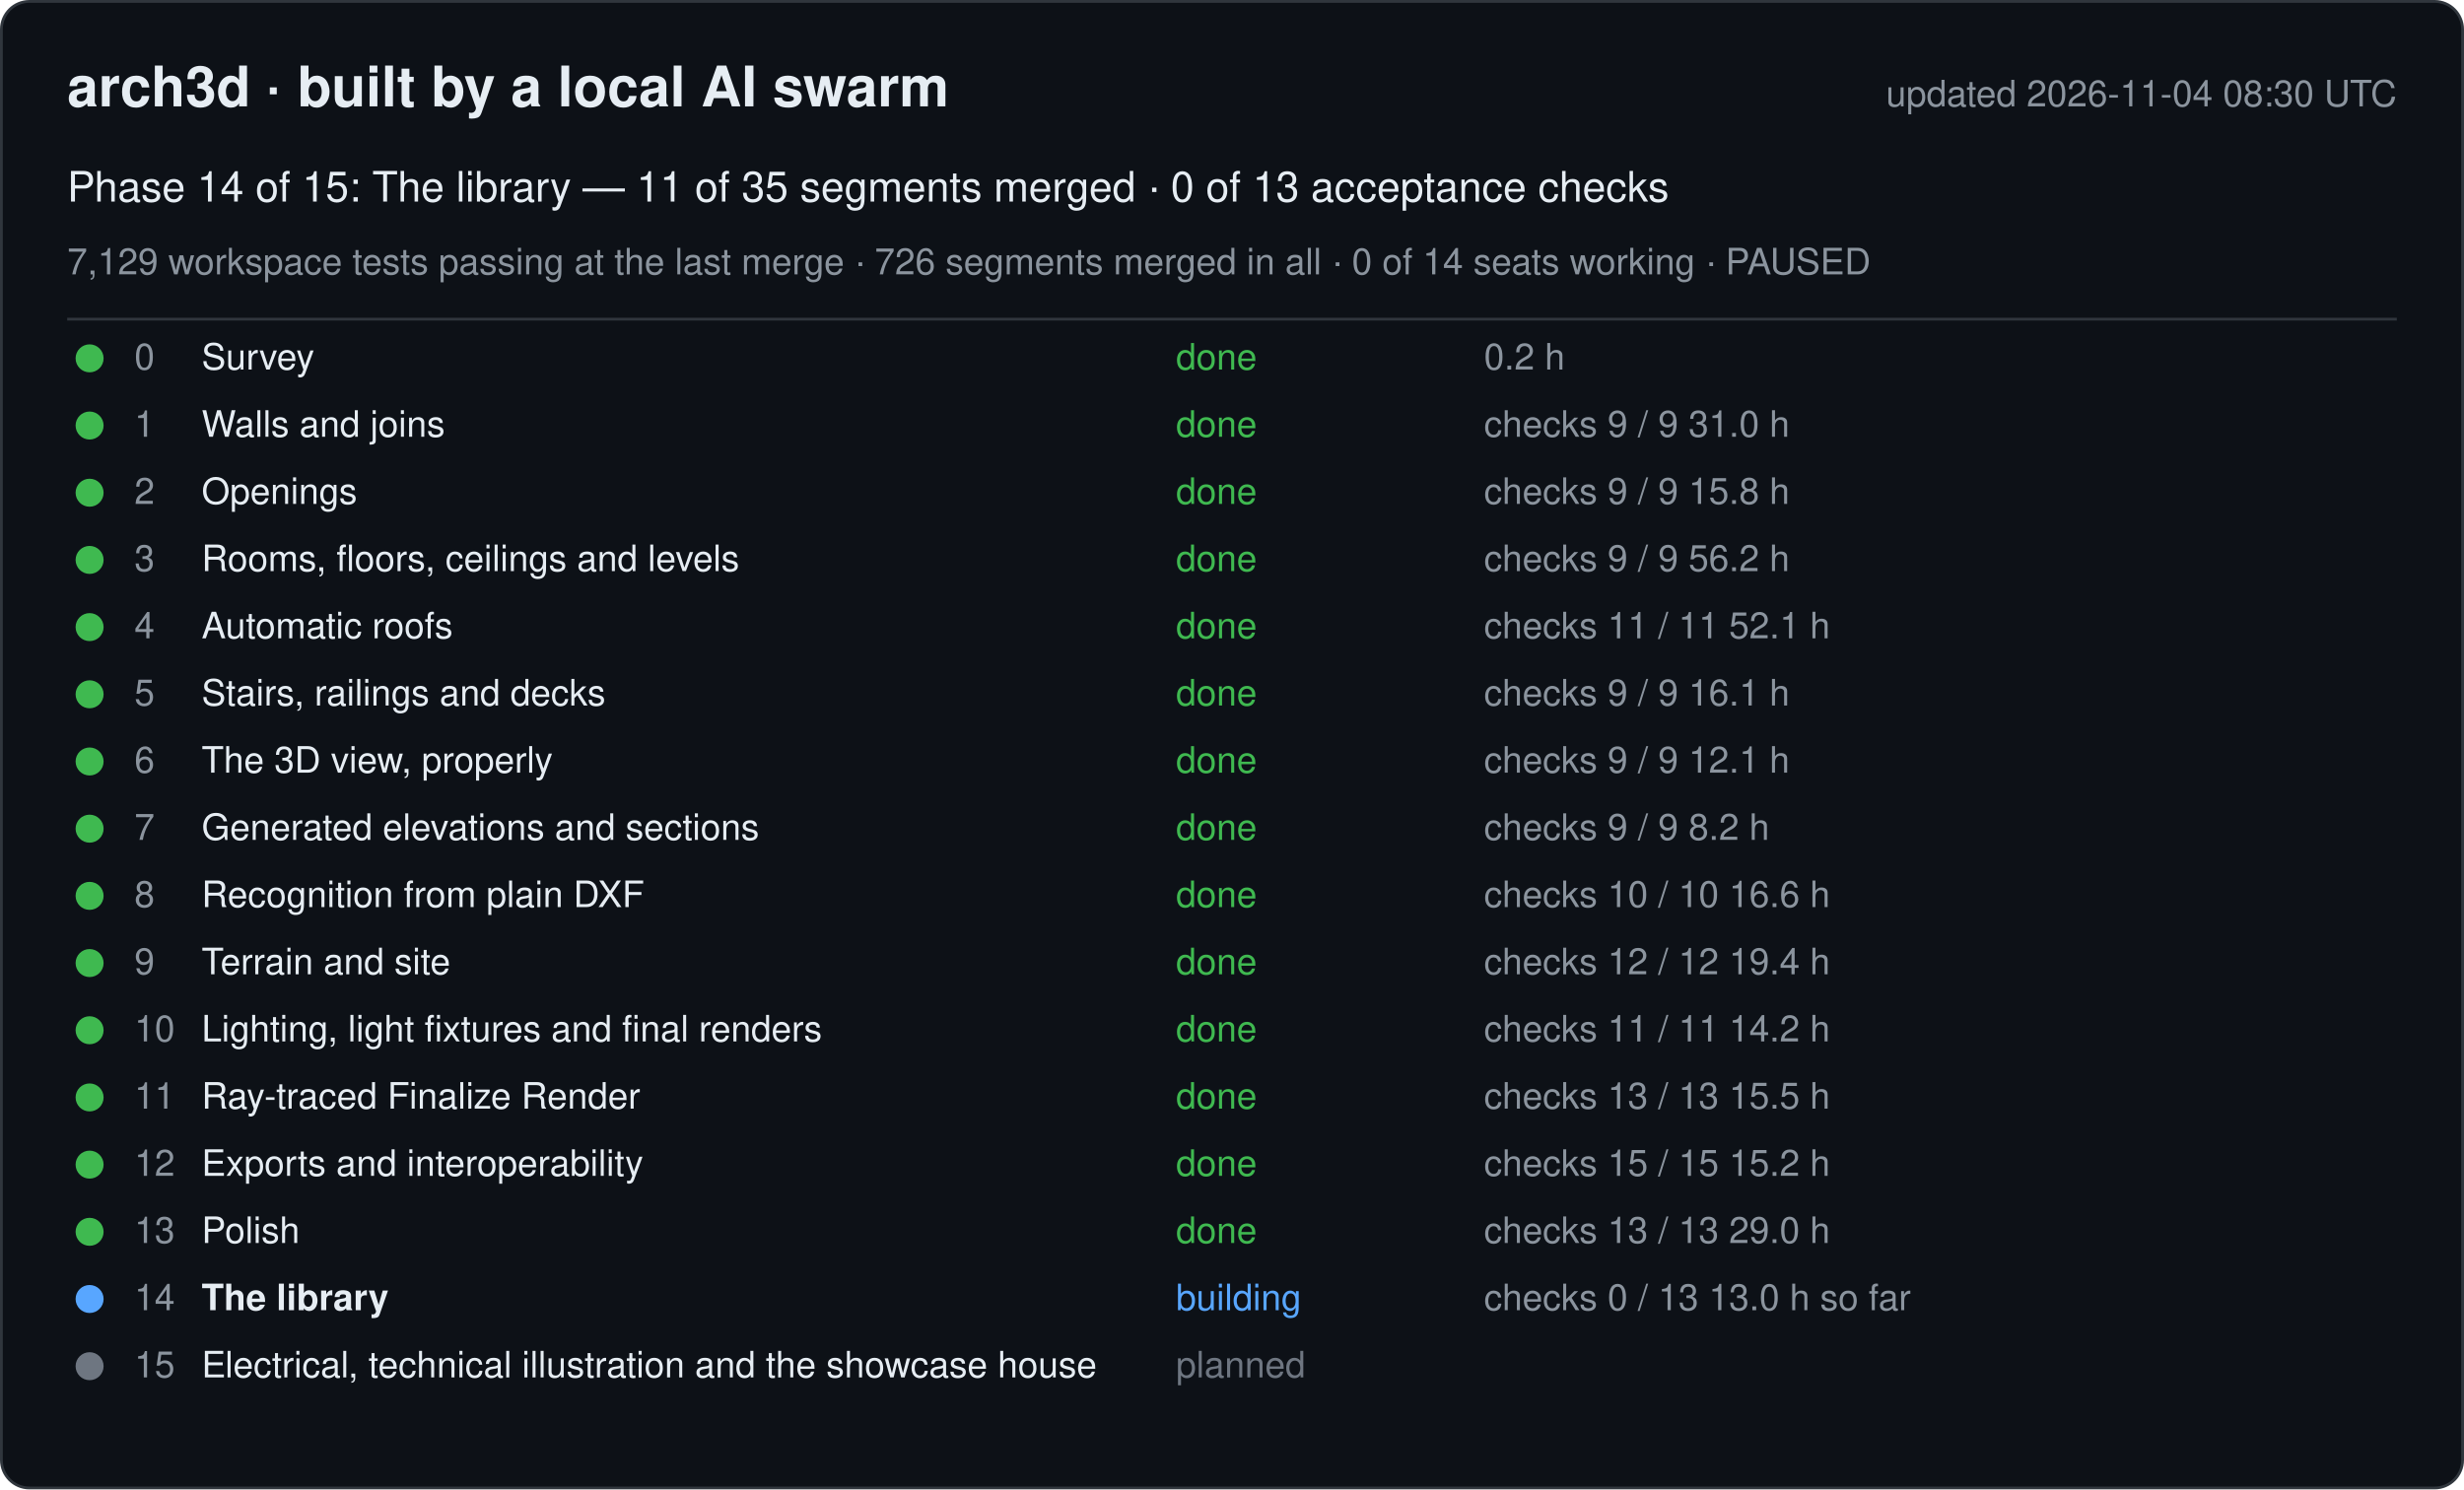
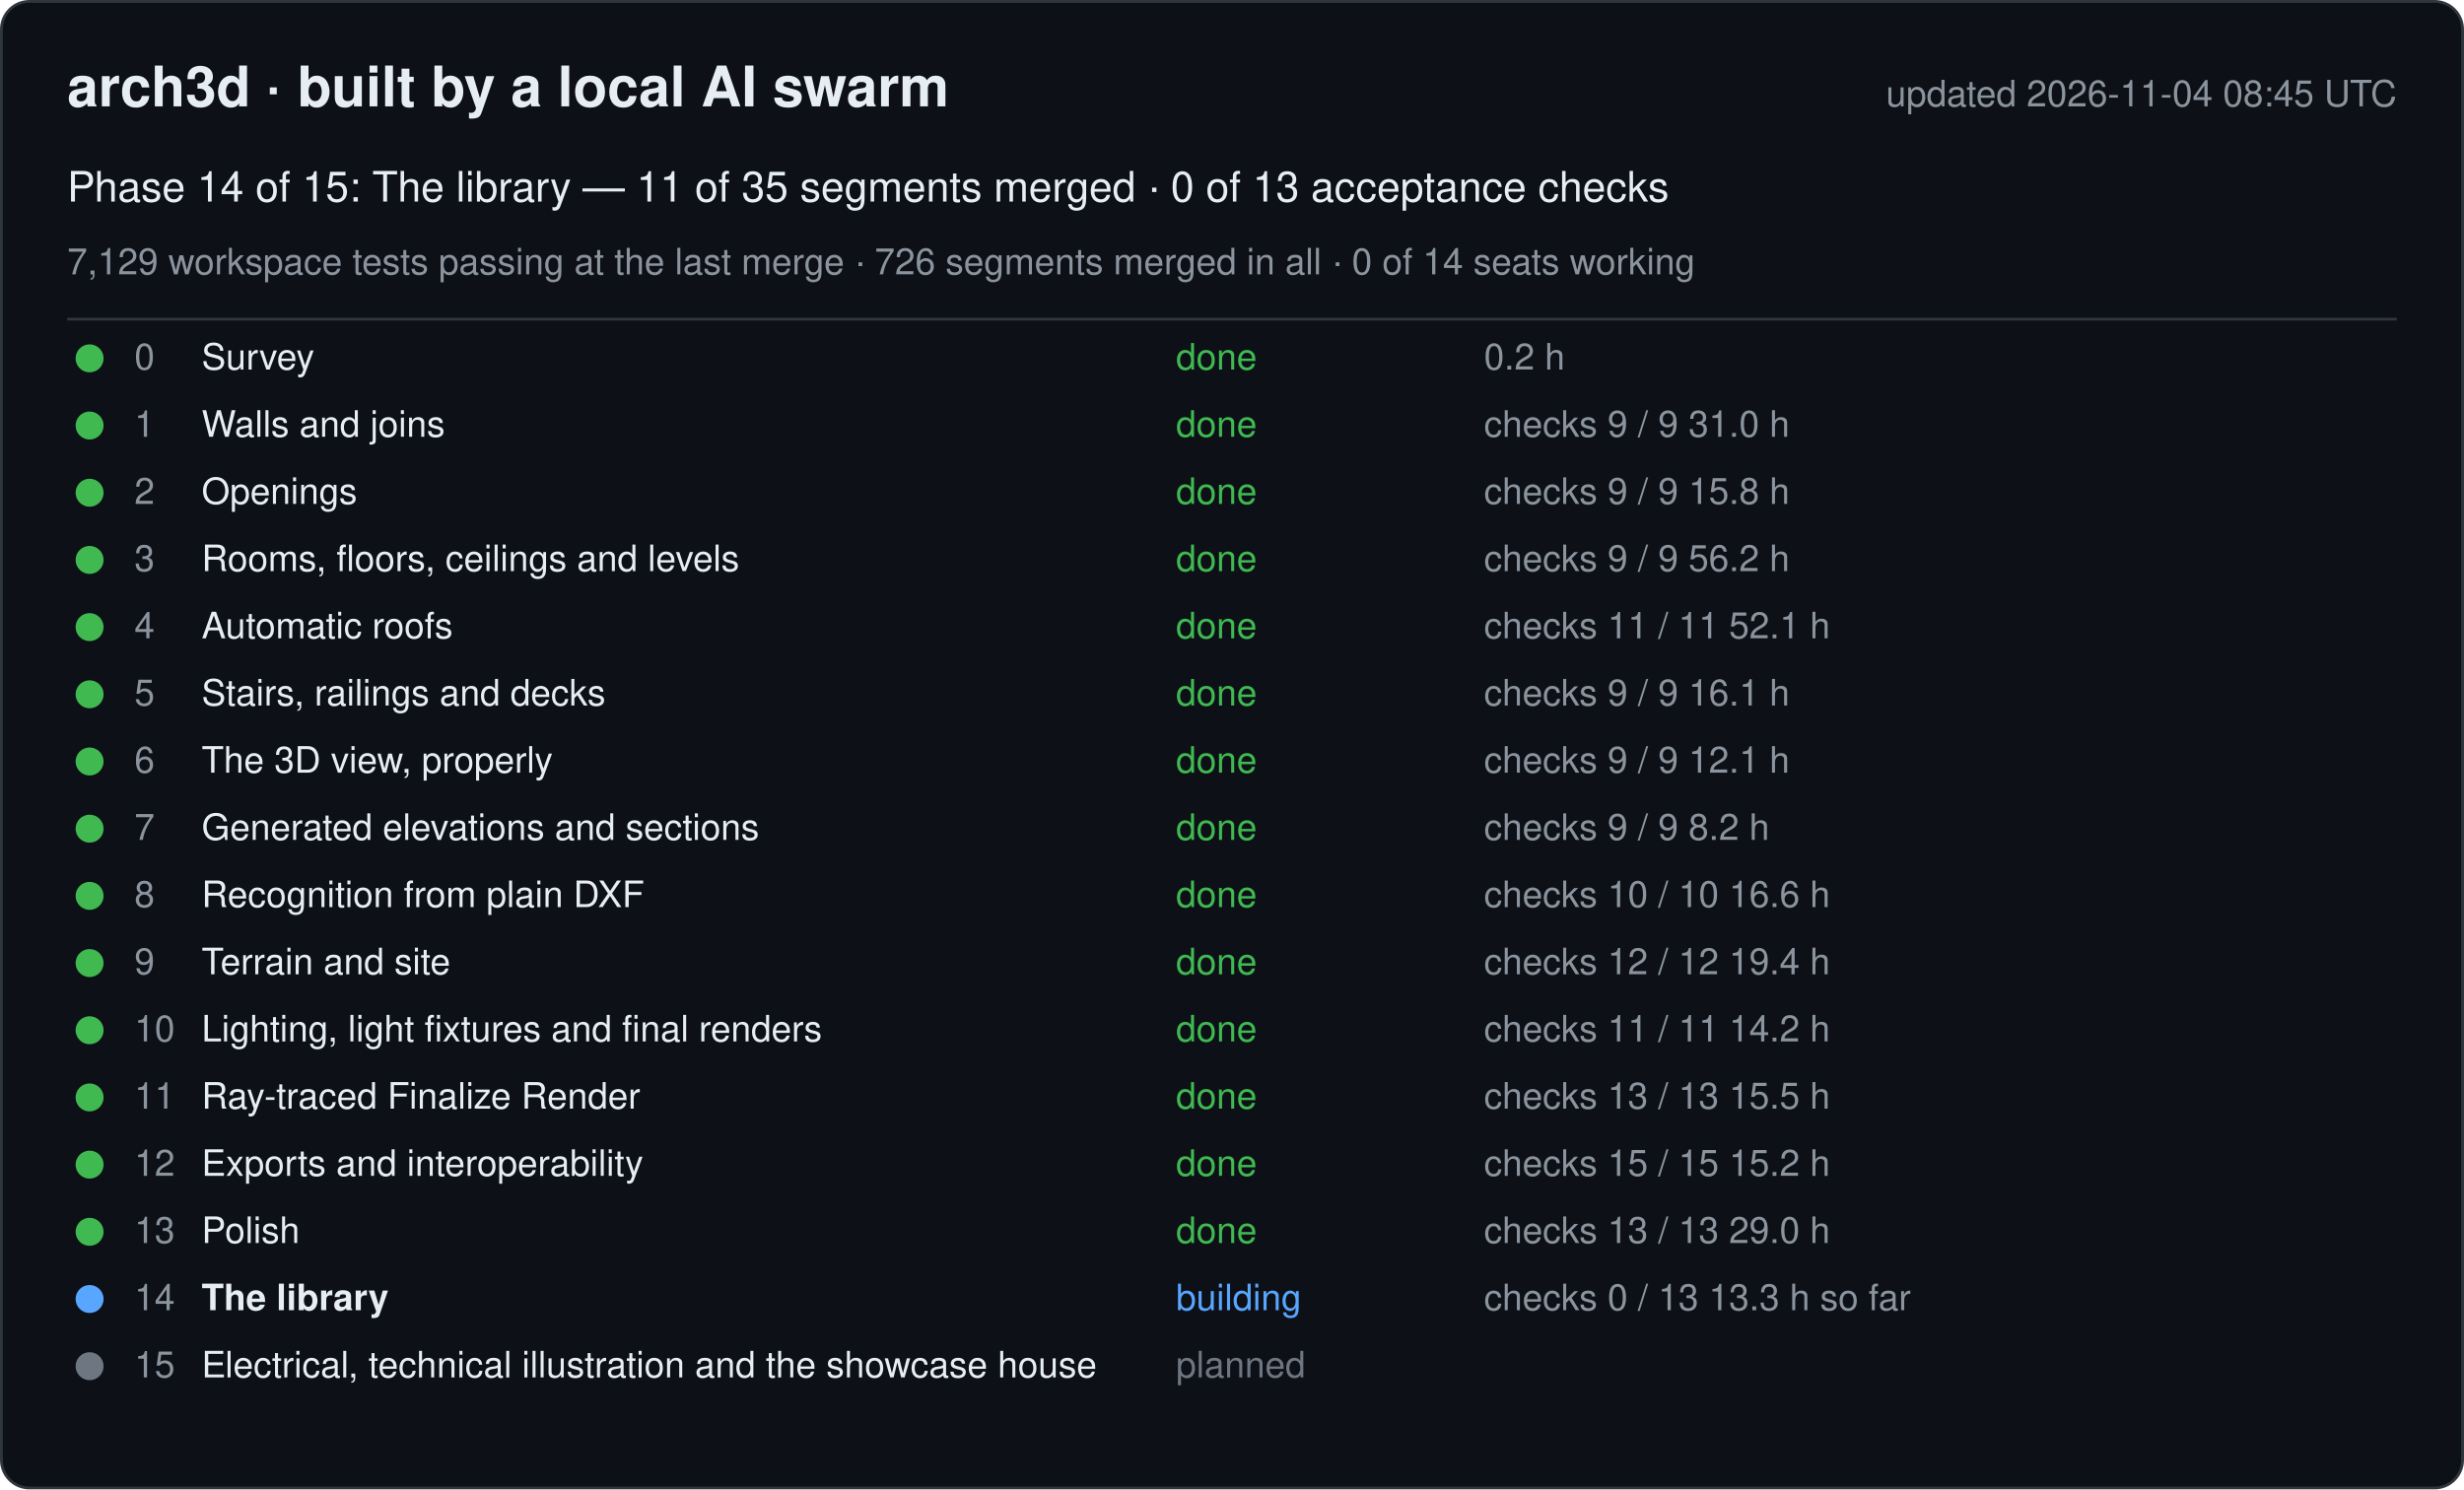
<svg xmlns="http://www.w3.org/2000/svg" width="880" height="532" viewBox="0 0 880 532" font-family="-apple-system, Segoe UI, Helvetica, Arial, sans-serif">
  <rect x="0.5" y="0.5" width="879" height="531" rx="10" fill="#0d1117" stroke="#30363d" />
  <text x="24" y="38" font-size="20" font-weight="600" fill="#e6edf3">arch3d · built by a local AI swarm</text>
-   <text x="856" y="38" font-size="13" fill="#8b949e" text-anchor="end">updated 2026-11-04 08:30 UTC</text>
+   <text x="856" y="38" font-size="13" fill="#8b949e" text-anchor="end">updated 2026-11-04 08:45 UTC</text>
  <text x="24" y="72" font-size="15" fill="#e6edf3">Phase 14 of 15: The library — 11 of 35 segments merged · 0 of 13 acceptance checks</text>
-   <text x="24" y="98" font-size="13" fill="#8b949e">7,129 workspace tests passing at the last merge · 726 segments merged in all · 0 of 14 seats working · PAUSED</text>
+   <text x="24" y="98" font-size="13" fill="#8b949e">7,129 workspace tests passing at the last merge · 726 segments merged in all · 0 of 14 seats working</text>
  <line x1="24" y1="114" x2="856" y2="114" stroke="#30363d" />
  <g data-phase="0">
    <circle cx="32" cy="128" r="5" fill="#3fb950" />
    <text x="48" y="132" font-size="13" fill="#8b949e">0</text>
    <text x="72" y="132" font-size="13" fill="#e6edf3">Survey</text>
    <text x="420" y="132" font-size="13" fill="#3fb950">done</text>
    <text x="530" y="132" font-size="13" fill="#8b949e">0.2 h</text>
  </g>
  <g data-phase="1">
    <circle cx="32" cy="152" r="5" fill="#3fb950" />
    <text x="48" y="156" font-size="13" fill="#8b949e">1</text>
    <text x="72" y="156" font-size="13" fill="#e6edf3">Walls and joins</text>
    <text x="420" y="156" font-size="13" fill="#3fb950">done</text>
    <text x="530" y="156" font-size="13" fill="#8b949e">checks 9 / 9   31.0 h</text>
  </g>
  <g data-phase="2">
    <circle cx="32" cy="176" r="5" fill="#3fb950" />
    <text x="48" y="180" font-size="13" fill="#8b949e">2</text>
    <text x="72" y="180" font-size="13" fill="#e6edf3">Openings</text>
    <text x="420" y="180" font-size="13" fill="#3fb950">done</text>
    <text x="530" y="180" font-size="13" fill="#8b949e">checks 9 / 9   15.8 h</text>
  </g>
  <g data-phase="3">
    <circle cx="32" cy="200" r="5" fill="#3fb950" />
    <text x="48" y="204" font-size="13" fill="#8b949e">3</text>
    <text x="72" y="204" font-size="13" fill="#e6edf3">Rooms, floors, ceilings and levels</text>
    <text x="420" y="204" font-size="13" fill="#3fb950">done</text>
    <text x="530" y="204" font-size="13" fill="#8b949e">checks 9 / 9   56.2 h</text>
  </g>
  <g data-phase="4">
    <circle cx="32" cy="224" r="5" fill="#3fb950" />
    <text x="48" y="228" font-size="13" fill="#8b949e">4</text>
    <text x="72" y="228" font-size="13" fill="#e6edf3">Automatic roofs</text>
    <text x="420" y="228" font-size="13" fill="#3fb950">done</text>
    <text x="530" y="228" font-size="13" fill="#8b949e">checks 11 / 11   52.1 h</text>
  </g>
  <g data-phase="5">
    <circle cx="32" cy="248" r="5" fill="#3fb950" />
    <text x="48" y="252" font-size="13" fill="#8b949e">5</text>
    <text x="72" y="252" font-size="13" fill="#e6edf3">Stairs, railings and decks</text>
    <text x="420" y="252" font-size="13" fill="#3fb950">done</text>
    <text x="530" y="252" font-size="13" fill="#8b949e">checks 9 / 9   16.1 h</text>
  </g>
  <g data-phase="6">
    <circle cx="32" cy="272" r="5" fill="#3fb950" />
    <text x="48" y="276" font-size="13" fill="#8b949e">6</text>
    <text x="72" y="276" font-size="13" fill="#e6edf3">The 3D view, properly</text>
    <text x="420" y="276" font-size="13" fill="#3fb950">done</text>
    <text x="530" y="276" font-size="13" fill="#8b949e">checks 9 / 9   12.1 h</text>
  </g>
  <g data-phase="7">
    <circle cx="32" cy="296" r="5" fill="#3fb950" />
    <text x="48" y="300" font-size="13" fill="#8b949e">7</text>
    <text x="72" y="300" font-size="13" fill="#e6edf3">Generated elevations and sections</text>
    <text x="420" y="300" font-size="13" fill="#3fb950">done</text>
    <text x="530" y="300" font-size="13" fill="#8b949e">checks 9 / 9   8.2 h</text>
  </g>
  <g data-phase="8">
    <circle cx="32" cy="320" r="5" fill="#3fb950" />
    <text x="48" y="324" font-size="13" fill="#8b949e">8</text>
    <text x="72" y="324" font-size="13" fill="#e6edf3">Recognition from plain DXF</text>
    <text x="420" y="324" font-size="13" fill="#3fb950">done</text>
    <text x="530" y="324" font-size="13" fill="#8b949e">checks 10 / 10   16.6 h</text>
  </g>
  <g data-phase="9">
    <circle cx="32" cy="344" r="5" fill="#3fb950" />
    <text x="48" y="348" font-size="13" fill="#8b949e">9</text>
    <text x="72" y="348" font-size="13" fill="#e6edf3">Terrain and site</text>
    <text x="420" y="348" font-size="13" fill="#3fb950">done</text>
    <text x="530" y="348" font-size="13" fill="#8b949e">checks 12 / 12   19.4 h</text>
  </g>
  <g data-phase="10">
    <circle cx="32" cy="368" r="5" fill="#3fb950" />
    <text x="48" y="372" font-size="13" fill="#8b949e">10</text>
    <text x="72" y="372" font-size="13" fill="#e6edf3">Lighting, light fixtures and final renders</text>
    <text x="420" y="372" font-size="13" fill="#3fb950">done</text>
    <text x="530" y="372" font-size="13" fill="#8b949e">checks 11 / 11   14.2 h</text>
  </g>
  <g data-phase="11">
    <circle cx="32" cy="392" r="5" fill="#3fb950" />
    <text x="48" y="396" font-size="13" fill="#8b949e">11</text>
    <text x="72" y="396" font-size="13" fill="#e6edf3">Ray-traced Finalize Render</text>
    <text x="420" y="396" font-size="13" fill="#3fb950">done</text>
    <text x="530" y="396" font-size="13" fill="#8b949e">checks 13 / 13   15.5 h</text>
  </g>
  <g data-phase="12">
    <circle cx="32" cy="416" r="5" fill="#3fb950" />
    <text x="48" y="420" font-size="13" fill="#8b949e">12</text>
    <text x="72" y="420" font-size="13" fill="#e6edf3">Exports and interoperability</text>
    <text x="420" y="420" font-size="13" fill="#3fb950">done</text>
    <text x="530" y="420" font-size="13" fill="#8b949e">checks 15 / 15   15.2 h</text>
  </g>
  <g data-phase="13">
    <circle cx="32" cy="440" r="5" fill="#3fb950" />
    <text x="48" y="444" font-size="13" fill="#8b949e">13</text>
    <text x="72" y="444" font-size="13" fill="#e6edf3">Polish</text>
    <text x="420" y="444" font-size="13" fill="#3fb950">done</text>
    <text x="530" y="444" font-size="13" fill="#8b949e">checks 13 / 13   29.0 h</text>
  </g>
  <g data-phase="14">
    <circle cx="32" cy="464" r="5" fill="#58a6ff" />
    <text x="48" y="468" font-size="13" fill="#8b949e">14</text>
    <text x="72" y="468" font-size="13" fill="#e6edf3" font-weight="600">The library</text>
    <text x="420" y="468" font-size="13" fill="#58a6ff">building</text>
-     <text x="530" y="468" font-size="13" fill="#8b949e">checks 0 / 13   13.0 h so far</text>
+     <text x="530" y="468" font-size="13" fill="#8b949e">checks 0 / 13   13.3 h so far</text>
  </g>
  <g data-phase="15">
    <circle cx="32" cy="488" r="5" fill="#6e7681" />
    <text x="48" y="492" font-size="13" fill="#8b949e">15</text>
    <text x="72" y="492" font-size="13" fill="#e6edf3">Electrical, technical illustration and the showcase house</text>
    <text x="420" y="492" font-size="13" fill="#6e7681">planned</text>
    <text x="530" y="492" font-size="13" fill="#8b949e" />
  </g>
</svg>
